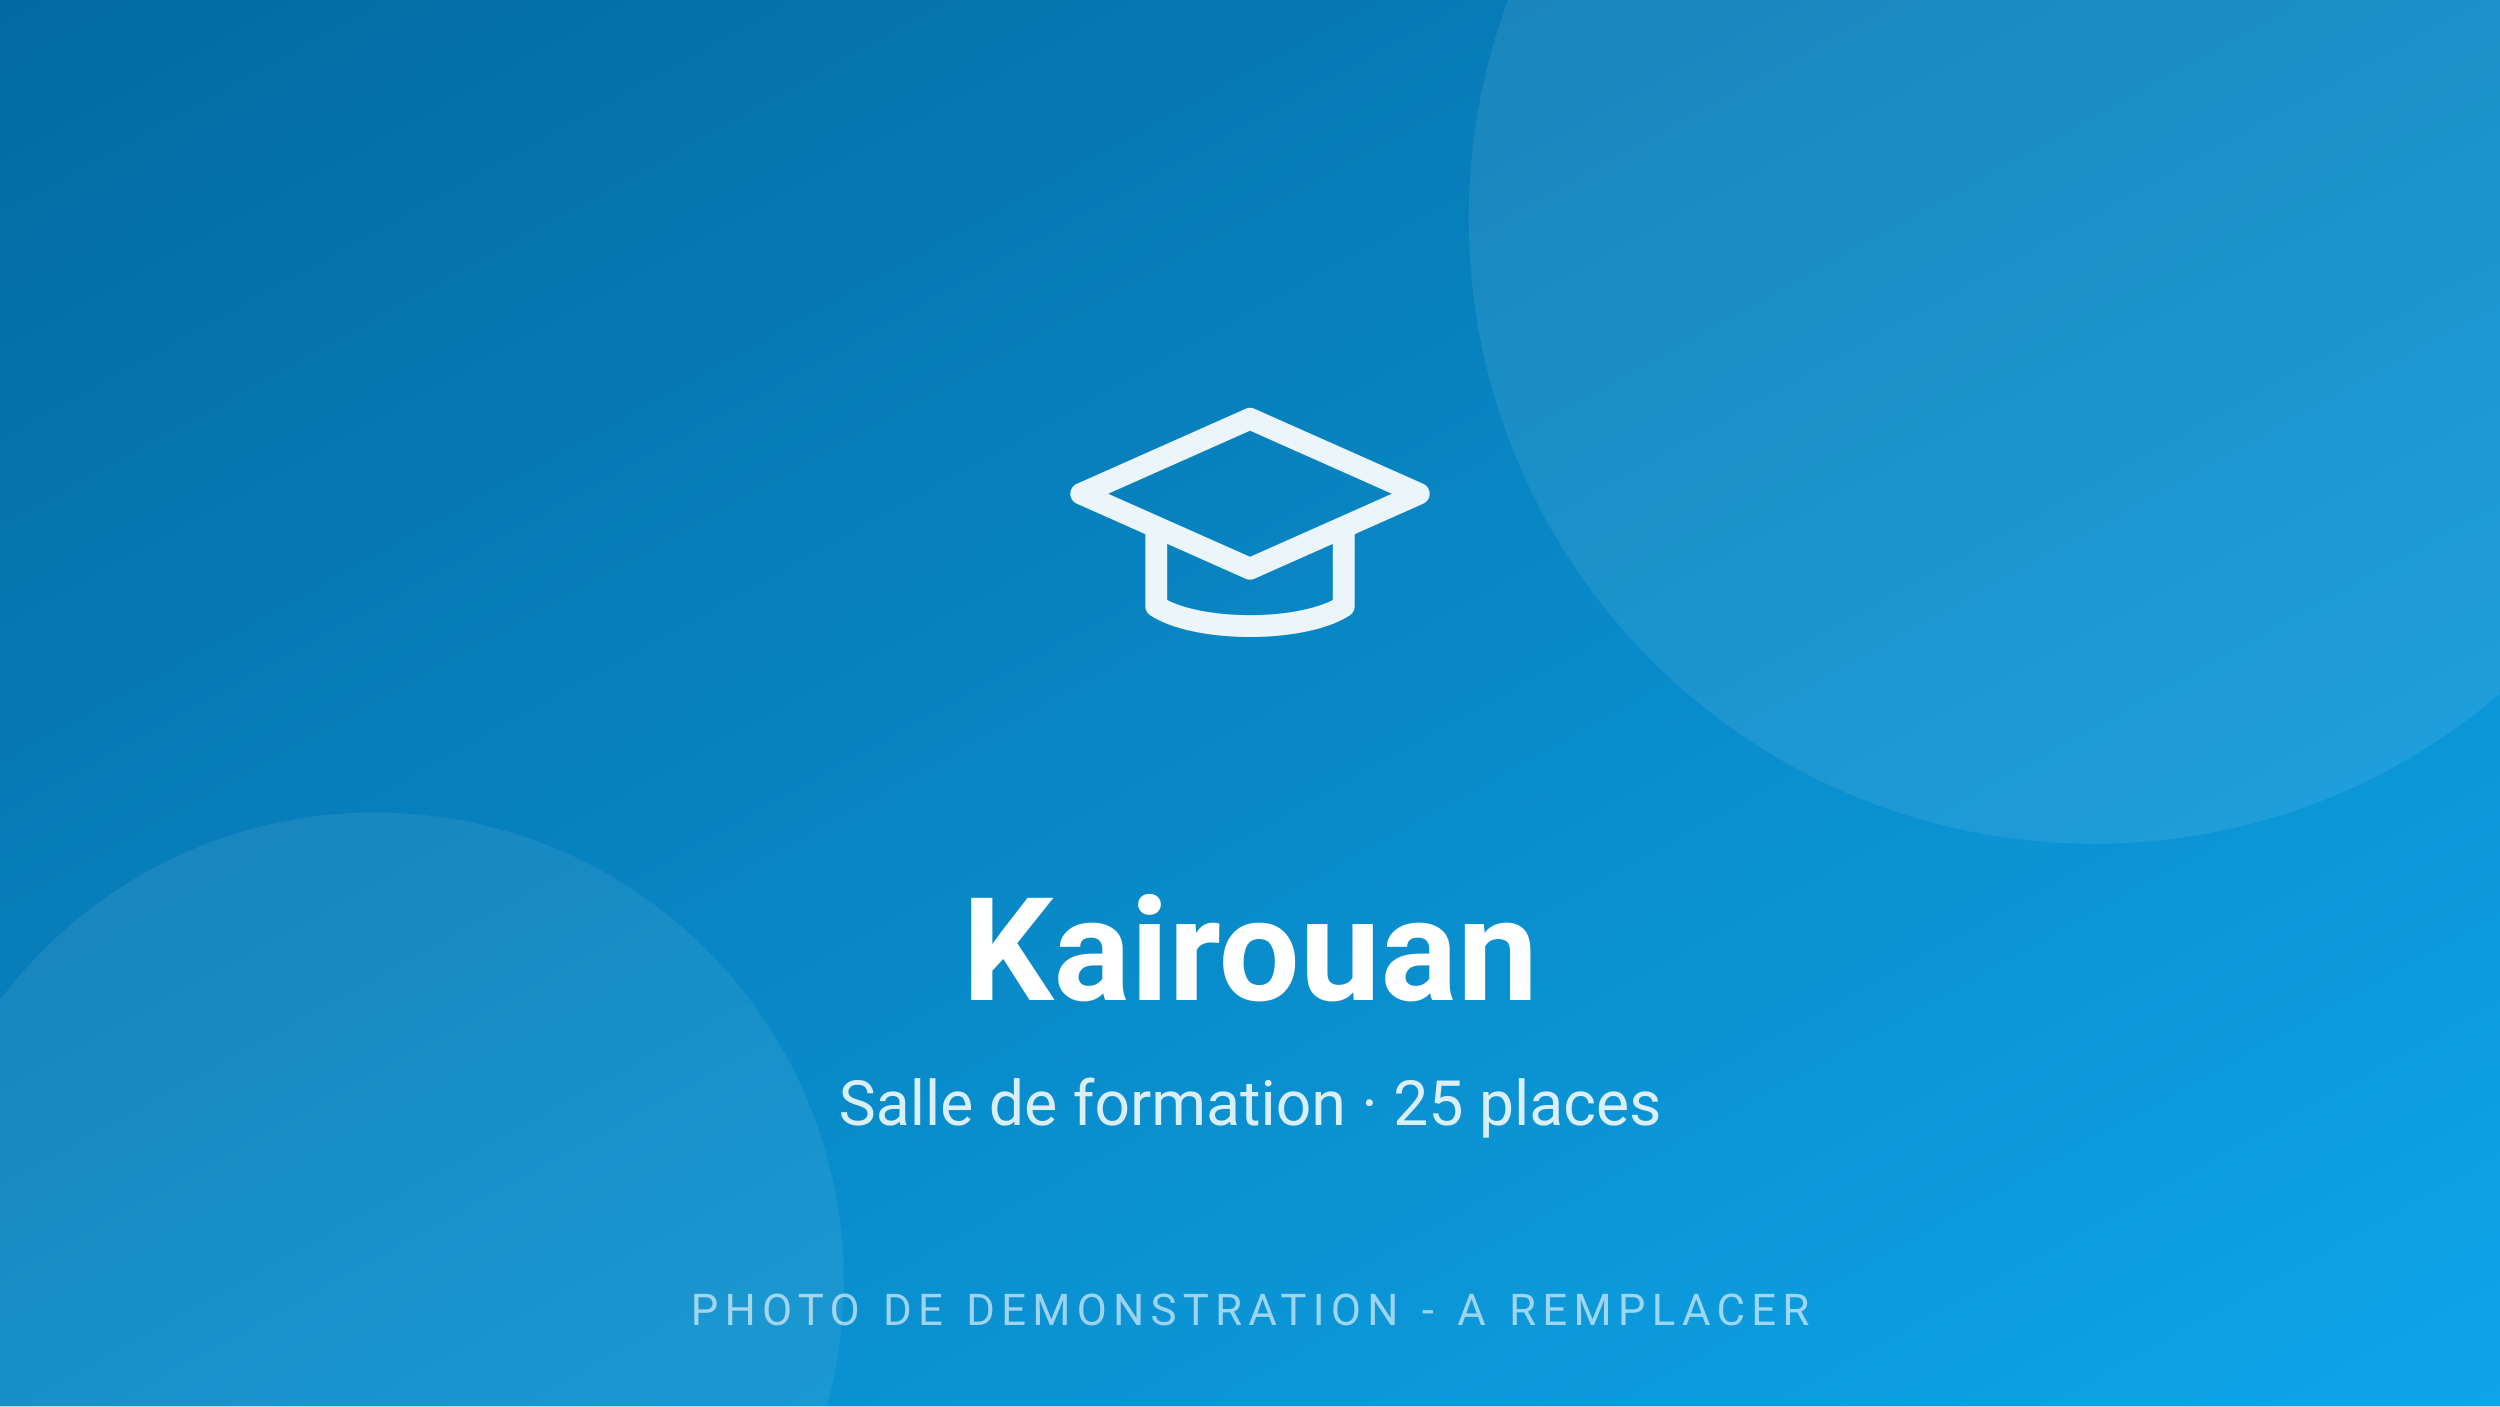
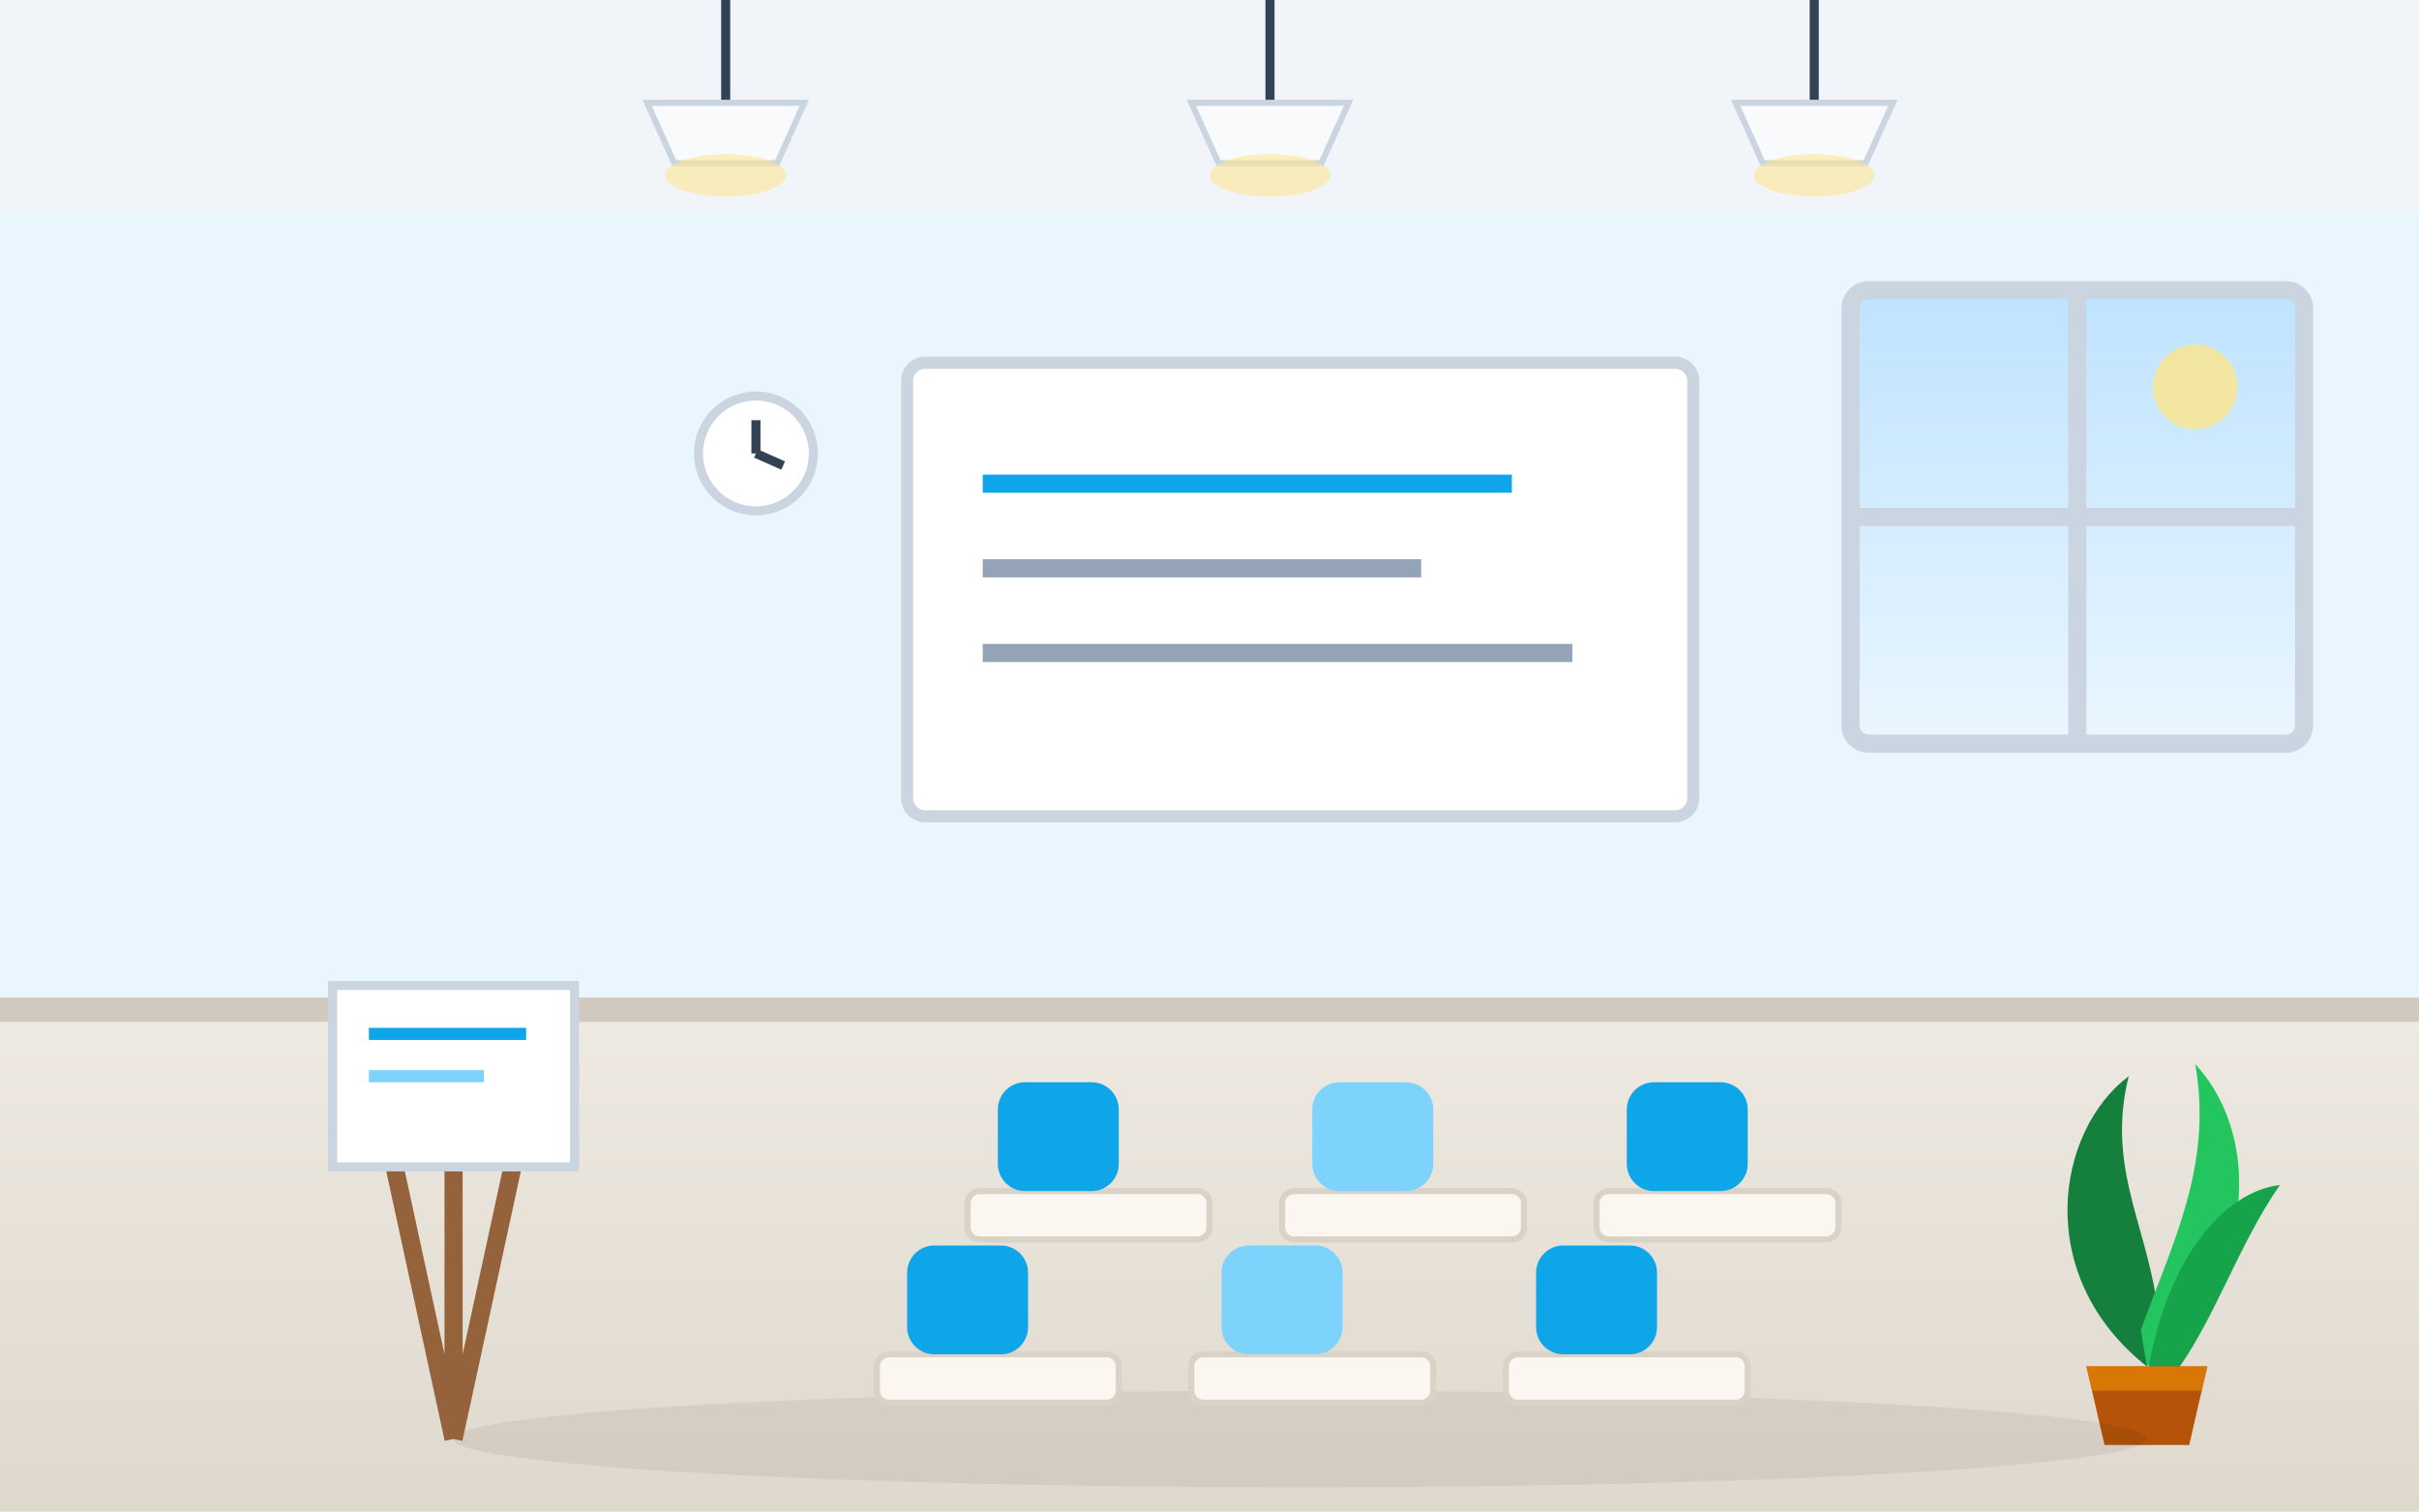
- <svg xmlns="http://www.w3.org/2000/svg" viewBox="0 0 800 450" font-family="Segoe UI, Roboto, Helvetica, Arial, sans-serif">
+ <svg xmlns="http://www.w3.org/2000/svg" viewBox="0 0 800 500">
  <defs>
-     <linearGradient id="g" x1="0" y1="0" x2="1" y2="1">
-       <stop offset="0" stop-color="#0369a1" />
-       <stop offset="1" stop-color="#0ea5e9" />
+     <linearGradient id="win" x1="0" y1="0" x2="0" y2="1">
+       <stop offset="0" stop-color="#bfe3ff" />
+       <stop offset="1" stop-color="#eaf6ff" />
+     </linearGradient>
+     <linearGradient id="flr" x1="0" y1="0" x2="0" y2="1">
+       <stop offset="0" stop-color="#efeae2" />
+       <stop offset="1" stop-color="#ded8cd" />
    </linearGradient>
  </defs>
-   <rect width="800" height="450" fill="url(#g)" />
-   <circle cx="670" cy="70" r="200" fill="#ffffff" opacity="0.08" />
-   <circle cx="120" cy="410" r="150" fill="#ffffff" opacity="0.07" />
-   <g transform="translate(400 168)" fill="none" stroke="#ffffff" stroke-width="7" stroke-linecap="round" stroke-linejoin="round" opacity="0.92">
-     <path d="M-54 -10 l54 -24 l54 24 l-54 24 z" />
-     <path d="M-30 2 v24 a34 12 0 0 0 60 0 v-24" />
+   <rect width="800" height="500" fill="#e9f6fd" />
+   <rect x="0" y="0" width="800" height="70" fill="#f1f5f9" />
+   <rect x="0" y="330" width="800" height="170" fill="url(#flr)" />
+   <rect x="0" y="330" width="800" height="8" fill="#cfc9bf" />
+   <line x1="240" y1="0" x2="240" y2="34" stroke="#334155" stroke-width="3" />
+   <path d="M214 34 H266 l-9 20 H223 Z" fill="#f8fafc" stroke="#cbd5e1" stroke-width="2" />
+   <ellipse cx="240" cy="58" rx="20" ry="7" fill="#fde68a" opacity=".55" />
+   <line x1="420" y1="0" x2="420" y2="34" stroke="#334155" stroke-width="3" />
+   <path d="M394 34 H446 l-9 20 H403 Z" fill="#f8fafc" stroke="#cbd5e1" stroke-width="2" />
+   <ellipse cx="420" cy="58" rx="20" ry="7" fill="#fde68a" opacity=".55" />
+   <line x1="600" y1="0" x2="600" y2="34" stroke="#334155" stroke-width="3" />
+   <path d="M574 34 H626 l-9 20 H583 Z" fill="#f8fafc" stroke="#cbd5e1" stroke-width="2" />
+   <ellipse cx="600" cy="58" rx="20" ry="7" fill="#fde68a" opacity=".55" />
+   <rect x="612" y="96" width="150" height="150" rx="6" fill="url(#win)" stroke="#cbd5e1" stroke-width="6" />
+   <line x1="687" y1="96" x2="687" y2="246" stroke="#cbd5e1" stroke-width="6" />
+   <line x1="612" y1="171" x2="762" y2="171" stroke="#cbd5e1" stroke-width="6" />
+   <circle cx="726" cy="128" r="14" fill="#fde68a" opacity=".8" />
+   <rect x="300" y="120" width="260" height="150" rx="6" fill="#ffffff" stroke="#cbd5e1" stroke-width="4" />
+   <line x1="325" y1="160" x2="500" y2="160" stroke="#0ea5e9" stroke-width="6" />
+   <line x1="325" y1="188" x2="470" y2="188" stroke="#94a3b8" stroke-width="6" />
+   <line x1="325" y1="216" x2="520" y2="216" stroke="#94a3b8" stroke-width="6" />
+   <g transform="translate(250 150)">
+     <circle r="19" fill="#fff" stroke="#cbd5e1" stroke-width="3" />
+     <line x1="0" y1="0" x2="0" y2="-11" stroke="#334155" stroke-width="3" />
+     <line x1="0" y1="0" x2="9" y2="4" stroke="#334155" stroke-width="3" />
  </g>
-   <text x="400" y="320" text-anchor="middle" fill="#ffffff" font-size="46" font-weight="700">Kairouan</text>
-   <text x="400" y="360" text-anchor="middle" fill="#ffffff" font-size="20" opacity="0.85">Salle de formation · 25 places</text>
-   <text x="400" y="424" text-anchor="middle" fill="#ffffff" font-size="14" opacity="0.6" letter-spacing="2">PHOTO DE DEMONSTRATION - A REMPLACER</text>
+   <g transform="translate(710 452)">
+     <path d="M0 0 C-38 -30 -30 -78 -6 -96 C-14 -64 2 -44 4 -14 Z" fill="#15803d" />
+     <path d="M0 0 C34 -26 40 -74 16 -100 C22 -66 8 -40 -2 -12 Z" fill="#22c55e" />
+     <path d="M0 4 C6 -36 26 -58 44 -60 C30 -40 22 -14 8 4 Z" fill="#16a34a" />
+     <path d="M-20 0 H20 l-6 26 H-14 Z" fill="#b45309" />
+     <path d="M-20 0 H20 l-2 8 H-18 Z" fill="#d97706" />
+   </g>
+   <ellipse cx="430" cy="476" rx="280" ry="16" fill="#000" opacity=".06" />
+   <g transform="translate(150 476)">
+     <path d="M0 0 l-26 -120 M0 0 l26 -120 M0 0 v-110" stroke="#94623b" stroke-width="6" fill="none" />
+     <rect x="-40" y="-150" width="80" height="60" fill="#fff" stroke="#cbd5e1" stroke-width="3" />
+     <line x1="-28" y1="-134" x2="24" y2="-134" stroke="#0ea5e9" stroke-width="4" />
+     <line x1="-28" y1="-120" x2="10" y2="-120" stroke="#7dd3fc" stroke-width="4" />
+   </g>
+   <g transform="translate(330 470)">
+     <rect x="-40" y="-22" width="80" height="16" rx="4" fill="#fbf7f0" stroke="#d9d2c6" stroke-width="2" />
+     <rect x="-30" y="-58" width="40" height="36" rx="9" fill="#0ea5e9" />
+   </g>
+   <g transform="translate(434 470)">
+     <rect x="-40" y="-22" width="80" height="16" rx="4" fill="#fbf7f0" stroke="#d9d2c6" stroke-width="2" />
+     <rect x="-30" y="-58" width="40" height="36" rx="9" fill="#7dd3fc" />
+   </g>
+   <g transform="translate(538 470)">
+     <rect x="-40" y="-22" width="80" height="16" rx="4" fill="#fbf7f0" stroke="#d9d2c6" stroke-width="2" />
+     <rect x="-30" y="-58" width="40" height="36" rx="9" fill="#0ea5e9" />
+   </g>
+   <g transform="translate(360 416)">
+     <rect x="-40" y="-22" width="80" height="16" rx="4" fill="#fbf7f0" stroke="#d9d2c6" stroke-width="2" />
+     <rect x="-30" y="-58" width="40" height="36" rx="9" fill="#0ea5e9" />
+   </g>
+   <g transform="translate(464 416)">
+     <rect x="-40" y="-22" width="80" height="16" rx="4" fill="#fbf7f0" stroke="#d9d2c6" stroke-width="2" />
+     <rect x="-30" y="-58" width="40" height="36" rx="9" fill="#7dd3fc" />
+   </g>
+   <g transform="translate(568 416)">
+     <rect x="-40" y="-22" width="80" height="16" rx="4" fill="#fbf7f0" stroke="#d9d2c6" stroke-width="2" />
+     <rect x="-30" y="-58" width="40" height="36" rx="9" fill="#0ea5e9" />
+   </g>
</svg>
